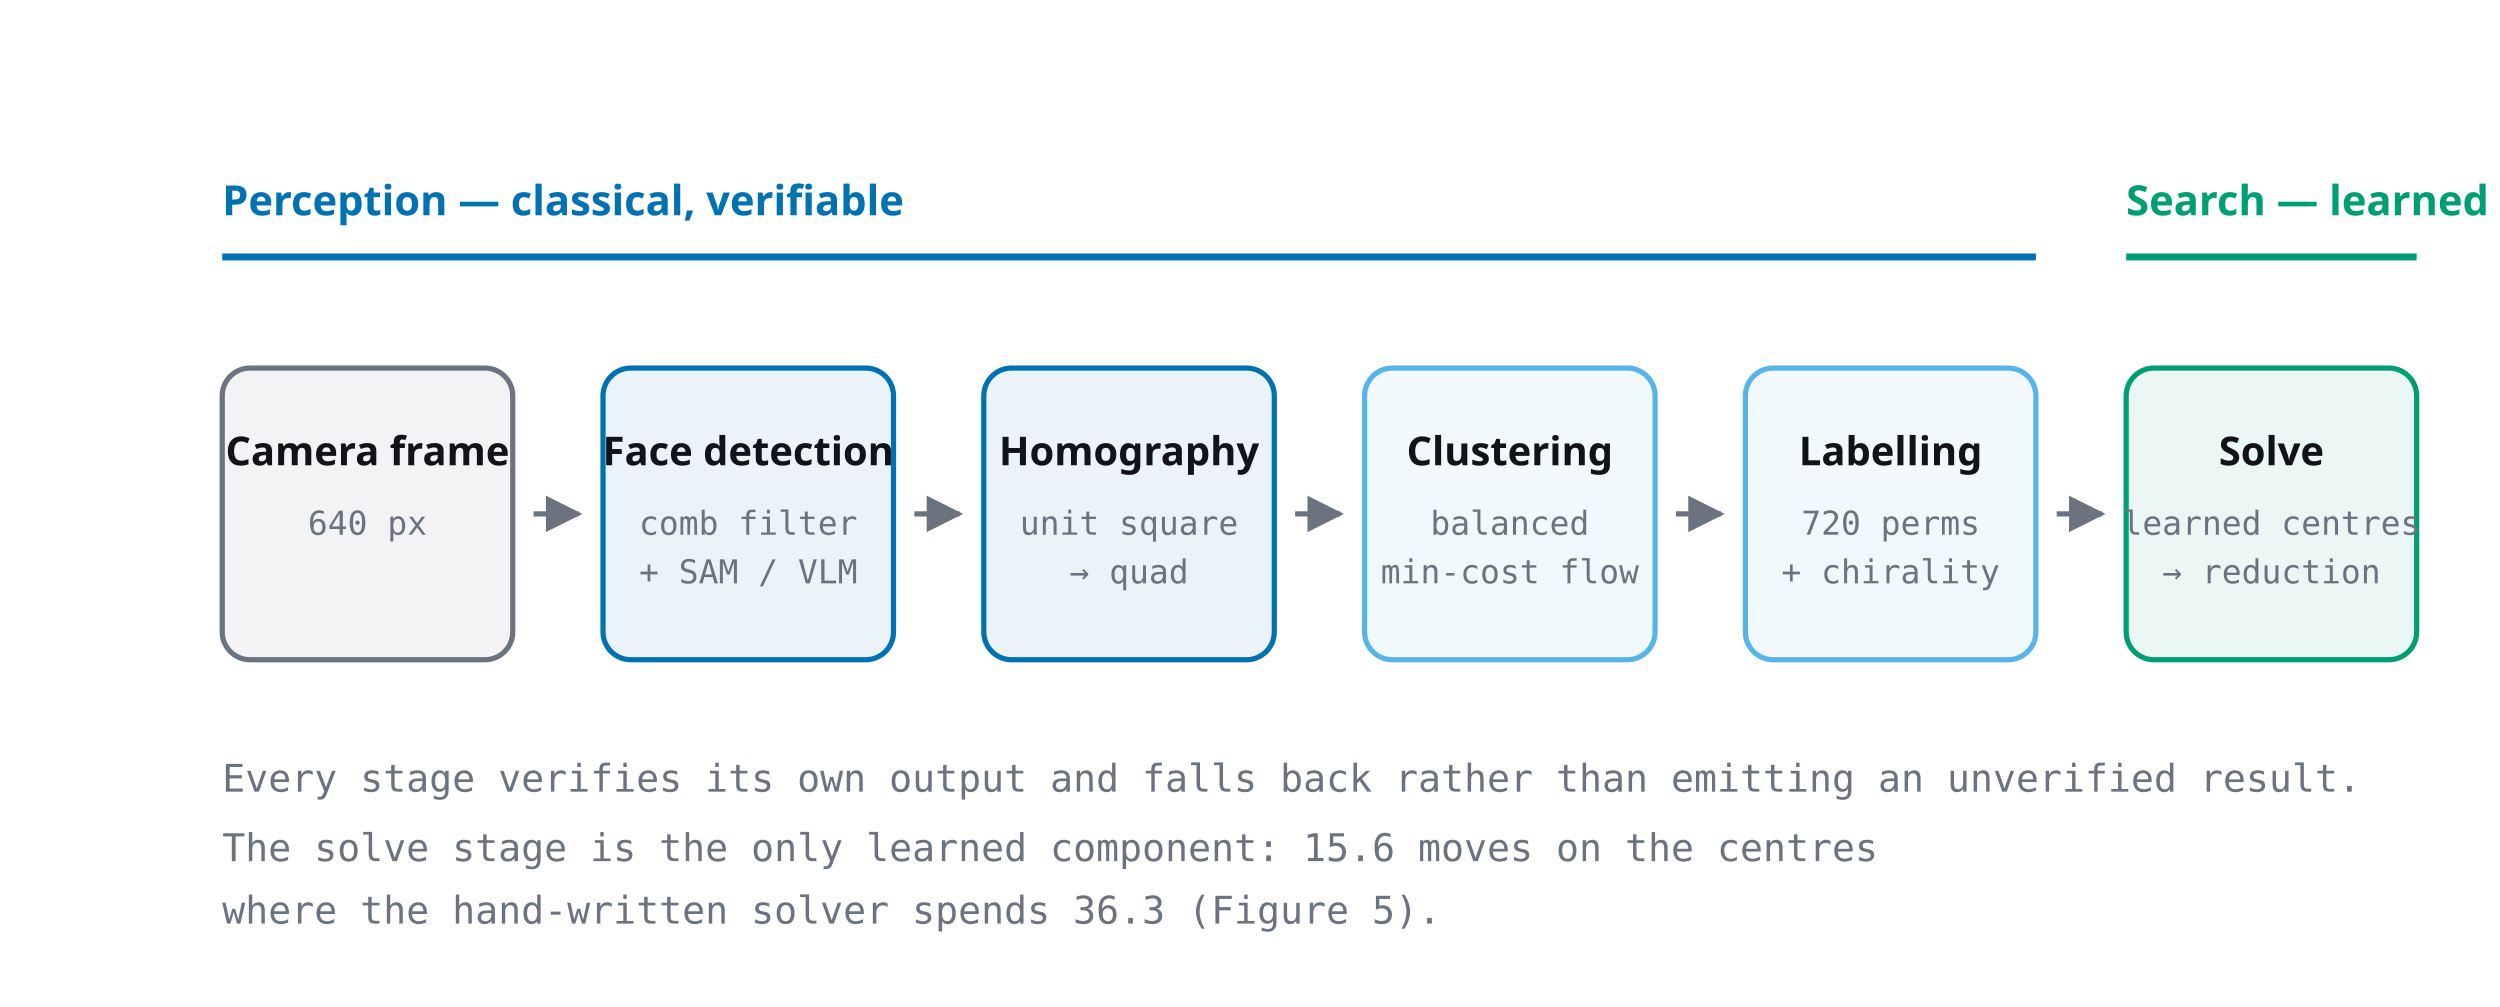
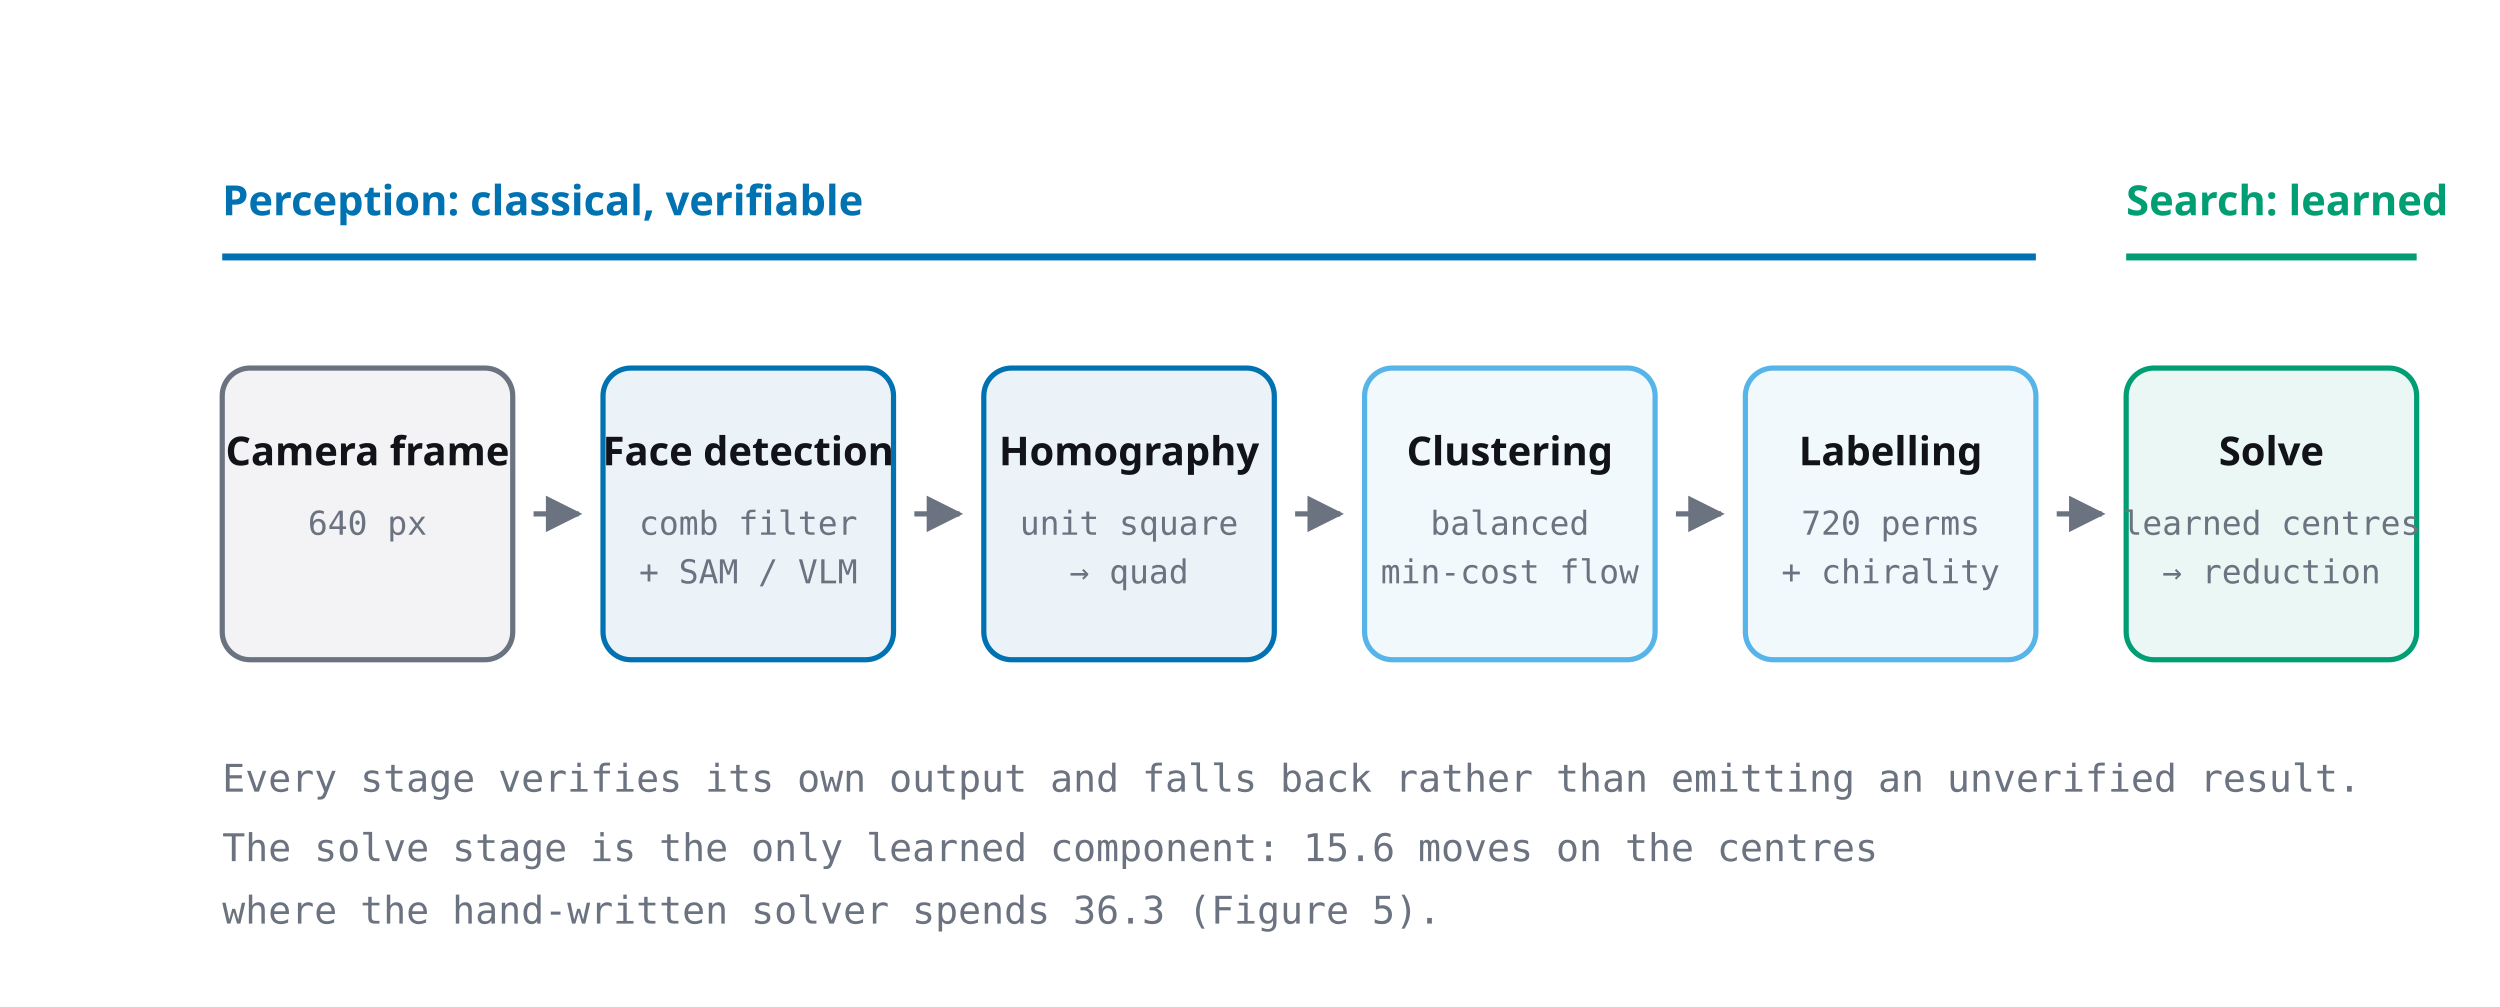
<svg xmlns="http://www.w3.org/2000/svg" id="fig-1" viewBox="0 0 720 290" width="100%" style="display: block; background: rgb(255, 255, 255);">
  <rect width="720" height="290" fill="#FFFFFF" />
  <g>
    <defs>
      <marker id="arrow" viewBox="0 0 10 10" refX="9" refY="5" markerWidth="7" markerHeight="7" orient="auto-start-reverse">
        <path d="M0 0 L10 5 L0 10 z" fill="#6B7280" />
      </marker>
    </defs>
    <g>
-       <text x="64" y="62" text-anchor="start" style="font: 600 12px &quot;Space Grotesk&quot;, system-ui, sans-serif; fill: rgb(0, 114, 178);">Perception — classical, verifiable</text>
+       <text x="64" y="62" text-anchor="start" style="font: 600 12px &quot;Space Grotesk&quot;, system-ui, sans-serif; fill: rgb(0, 114, 178);">Perception: classical, verifiable</text>
      <line x1="64" y1="74" x2="586.333" y2="74" stroke="#0072B2" stroke-width="2" />
    </g>
    <g>
-       <text x="612.333" y="62" text-anchor="start" style="font: 600 12px &quot;Space Grotesk&quot;, system-ui, sans-serif; fill: rgb(0, 158, 115);">Search — learned</text>
+       <text x="612.333" y="62" text-anchor="start" style="font: 600 12px &quot;Space Grotesk&quot;, system-ui, sans-serif; fill: rgb(0, 158, 115);">Search: learned</text>
      <line x1="612.333" y1="74" x2="696" y2="74" stroke="#009E73" stroke-width="2" />
    </g>
    <g>
      <rect x="64" y="106" width="83.667" height="84" rx="8" fill="#6B728014" stroke="#6B7280" stroke-width="1.5" />
      <text x="105.833" y="134" text-anchor="middle" style="font: 600 11.5px &quot;Space Grotesk&quot;, system-ui, sans-serif; fill: rgb(17, 19, 24);">Camera frame</text>
      <text x="105.833" y="154" text-anchor="middle" style="font: 9.5px &quot;JetBrains Mono&quot;, ui-monospace, monospace; fill: rgb(107, 114, 128);">640 px</text>
      <path d="M153.667 148 L166.667 148" stroke="#6B7280" stroke-width="1.5" marker-end="url(#arrow)" />
    </g>
    <g>
      <rect x="173.667" y="106" width="83.667" height="84" rx="8" fill="#0072B214" stroke="#0072B2" stroke-width="1.5" />
      <text x="215.5" y="134" text-anchor="middle" style="font: 600 11.5px &quot;Space Grotesk&quot;, system-ui, sans-serif; fill: rgb(17, 19, 24);">Face detection</text>
      <text x="215.5" y="154" text-anchor="middle" style="font: 9.5px &quot;JetBrains Mono&quot;, ui-monospace, monospace; fill: rgb(107, 114, 128);">comb filter</text>
      <text x="215.5" y="168" text-anchor="middle" style="font: 9.5px &quot;JetBrains Mono&quot;, ui-monospace, monospace; fill: rgb(107, 114, 128);">+ SAM / VLM</text>
      <path d="M263.333 148 L276.333 148" stroke="#6B7280" stroke-width="1.5" marker-end="url(#arrow)" />
    </g>
    <g>
      <rect x="283.333" y="106" width="83.667" height="84" rx="8" fill="#0072B214" stroke="#0072B2" stroke-width="1.5" />
      <text x="325.167" y="134" text-anchor="middle" style="font: 600 11.5px &quot;Space Grotesk&quot;, system-ui, sans-serif; fill: rgb(17, 19, 24);">Homography</text>
      <text x="325.167" y="154" text-anchor="middle" style="font: 9.5px &quot;JetBrains Mono&quot;, ui-monospace, monospace; fill: rgb(107, 114, 128);">unit square</text>
      <text x="325.167" y="168" text-anchor="middle" style="font: 9.5px &quot;JetBrains Mono&quot;, ui-monospace, monospace; fill: rgb(107, 114, 128);">→ quad</text>
      <path d="M373 148 L386 148" stroke="#6B7280" stroke-width="1.5" marker-end="url(#arrow)" />
    </g>
    <g>
      <rect x="393" y="106" width="83.667" height="84" rx="8" fill="#56B4E914" stroke="#56B4E9" stroke-width="1.5" />
      <text x="434.833" y="134" text-anchor="middle" style="font: 600 11.5px &quot;Space Grotesk&quot;, system-ui, sans-serif; fill: rgb(17, 19, 24);">Clustering</text>
      <text x="434.833" y="154" text-anchor="middle" style="font: 9.5px &quot;JetBrains Mono&quot;, ui-monospace, monospace; fill: rgb(107, 114, 128);">balanced</text>
      <text x="434.833" y="168" text-anchor="middle" style="font: 9.5px &quot;JetBrains Mono&quot;, ui-monospace, monospace; fill: rgb(107, 114, 128);">min-cost flow</text>
      <path d="M482.667 148 L495.667 148" stroke="#6B7280" stroke-width="1.5" marker-end="url(#arrow)" />
    </g>
    <g>
      <rect x="502.667" y="106" width="83.667" height="84" rx="8" fill="#56B4E914" stroke="#56B4E9" stroke-width="1.5" />
      <text x="544.5" y="134" text-anchor="middle" style="font: 600 11.5px &quot;Space Grotesk&quot;, system-ui, sans-serif; fill: rgb(17, 19, 24);">Labelling</text>
      <text x="544.5" y="154" text-anchor="middle" style="font: 9.5px &quot;JetBrains Mono&quot;, ui-monospace, monospace; fill: rgb(107, 114, 128);">720 perms</text>
      <text x="544.5" y="168" text-anchor="middle" style="font: 9.5px &quot;JetBrains Mono&quot;, ui-monospace, monospace; fill: rgb(107, 114, 128);">+ chirality</text>
      <path d="M592.333 148 L605.333 148" stroke="#6B7280" stroke-width="1.5" marker-end="url(#arrow)" />
    </g>
    <g>
      <rect x="612.333" y="106" width="83.667" height="84" rx="8" fill="#009E7314" stroke="#009E73" stroke-width="1.5" />
      <text x="654.167" y="134" text-anchor="middle" style="font: 600 11.5px &quot;Space Grotesk&quot;, system-ui, sans-serif; fill: rgb(17, 19, 24);">Solve</text>
      <text x="654.167" y="154" text-anchor="middle" style="font: 9.5px &quot;JetBrains Mono&quot;, ui-monospace, monospace; fill: rgb(107, 114, 128);">learned centres</text>
      <text x="654.167" y="168" text-anchor="middle" style="font: 9.5px &quot;JetBrains Mono&quot;, ui-monospace, monospace; fill: rgb(107, 114, 128);">→ reduction</text>
    </g>
    <text x="64" y="228" text-anchor="start" style="font: 11px &quot;JetBrains Mono&quot;, ui-monospace, monospace; fill: rgb(107, 114, 128);">Every stage verifies its own output and falls back rather than emitting an unverified result.</text>
    <text x="64" y="248" text-anchor="start" style="font: 11px &quot;JetBrains Mono&quot;, ui-monospace, monospace; fill: rgb(107, 114, 128);">The solve stage is the only learned component: 15.6 moves on the centres</text>
    <text x="64" y="266" text-anchor="start" style="font: 11px &quot;JetBrains Mono&quot;, ui-monospace, monospace; fill: rgb(107, 114, 128);">where the hand-written solver spends 36.3 (Figure 5).</text>
  </g>
</svg>
